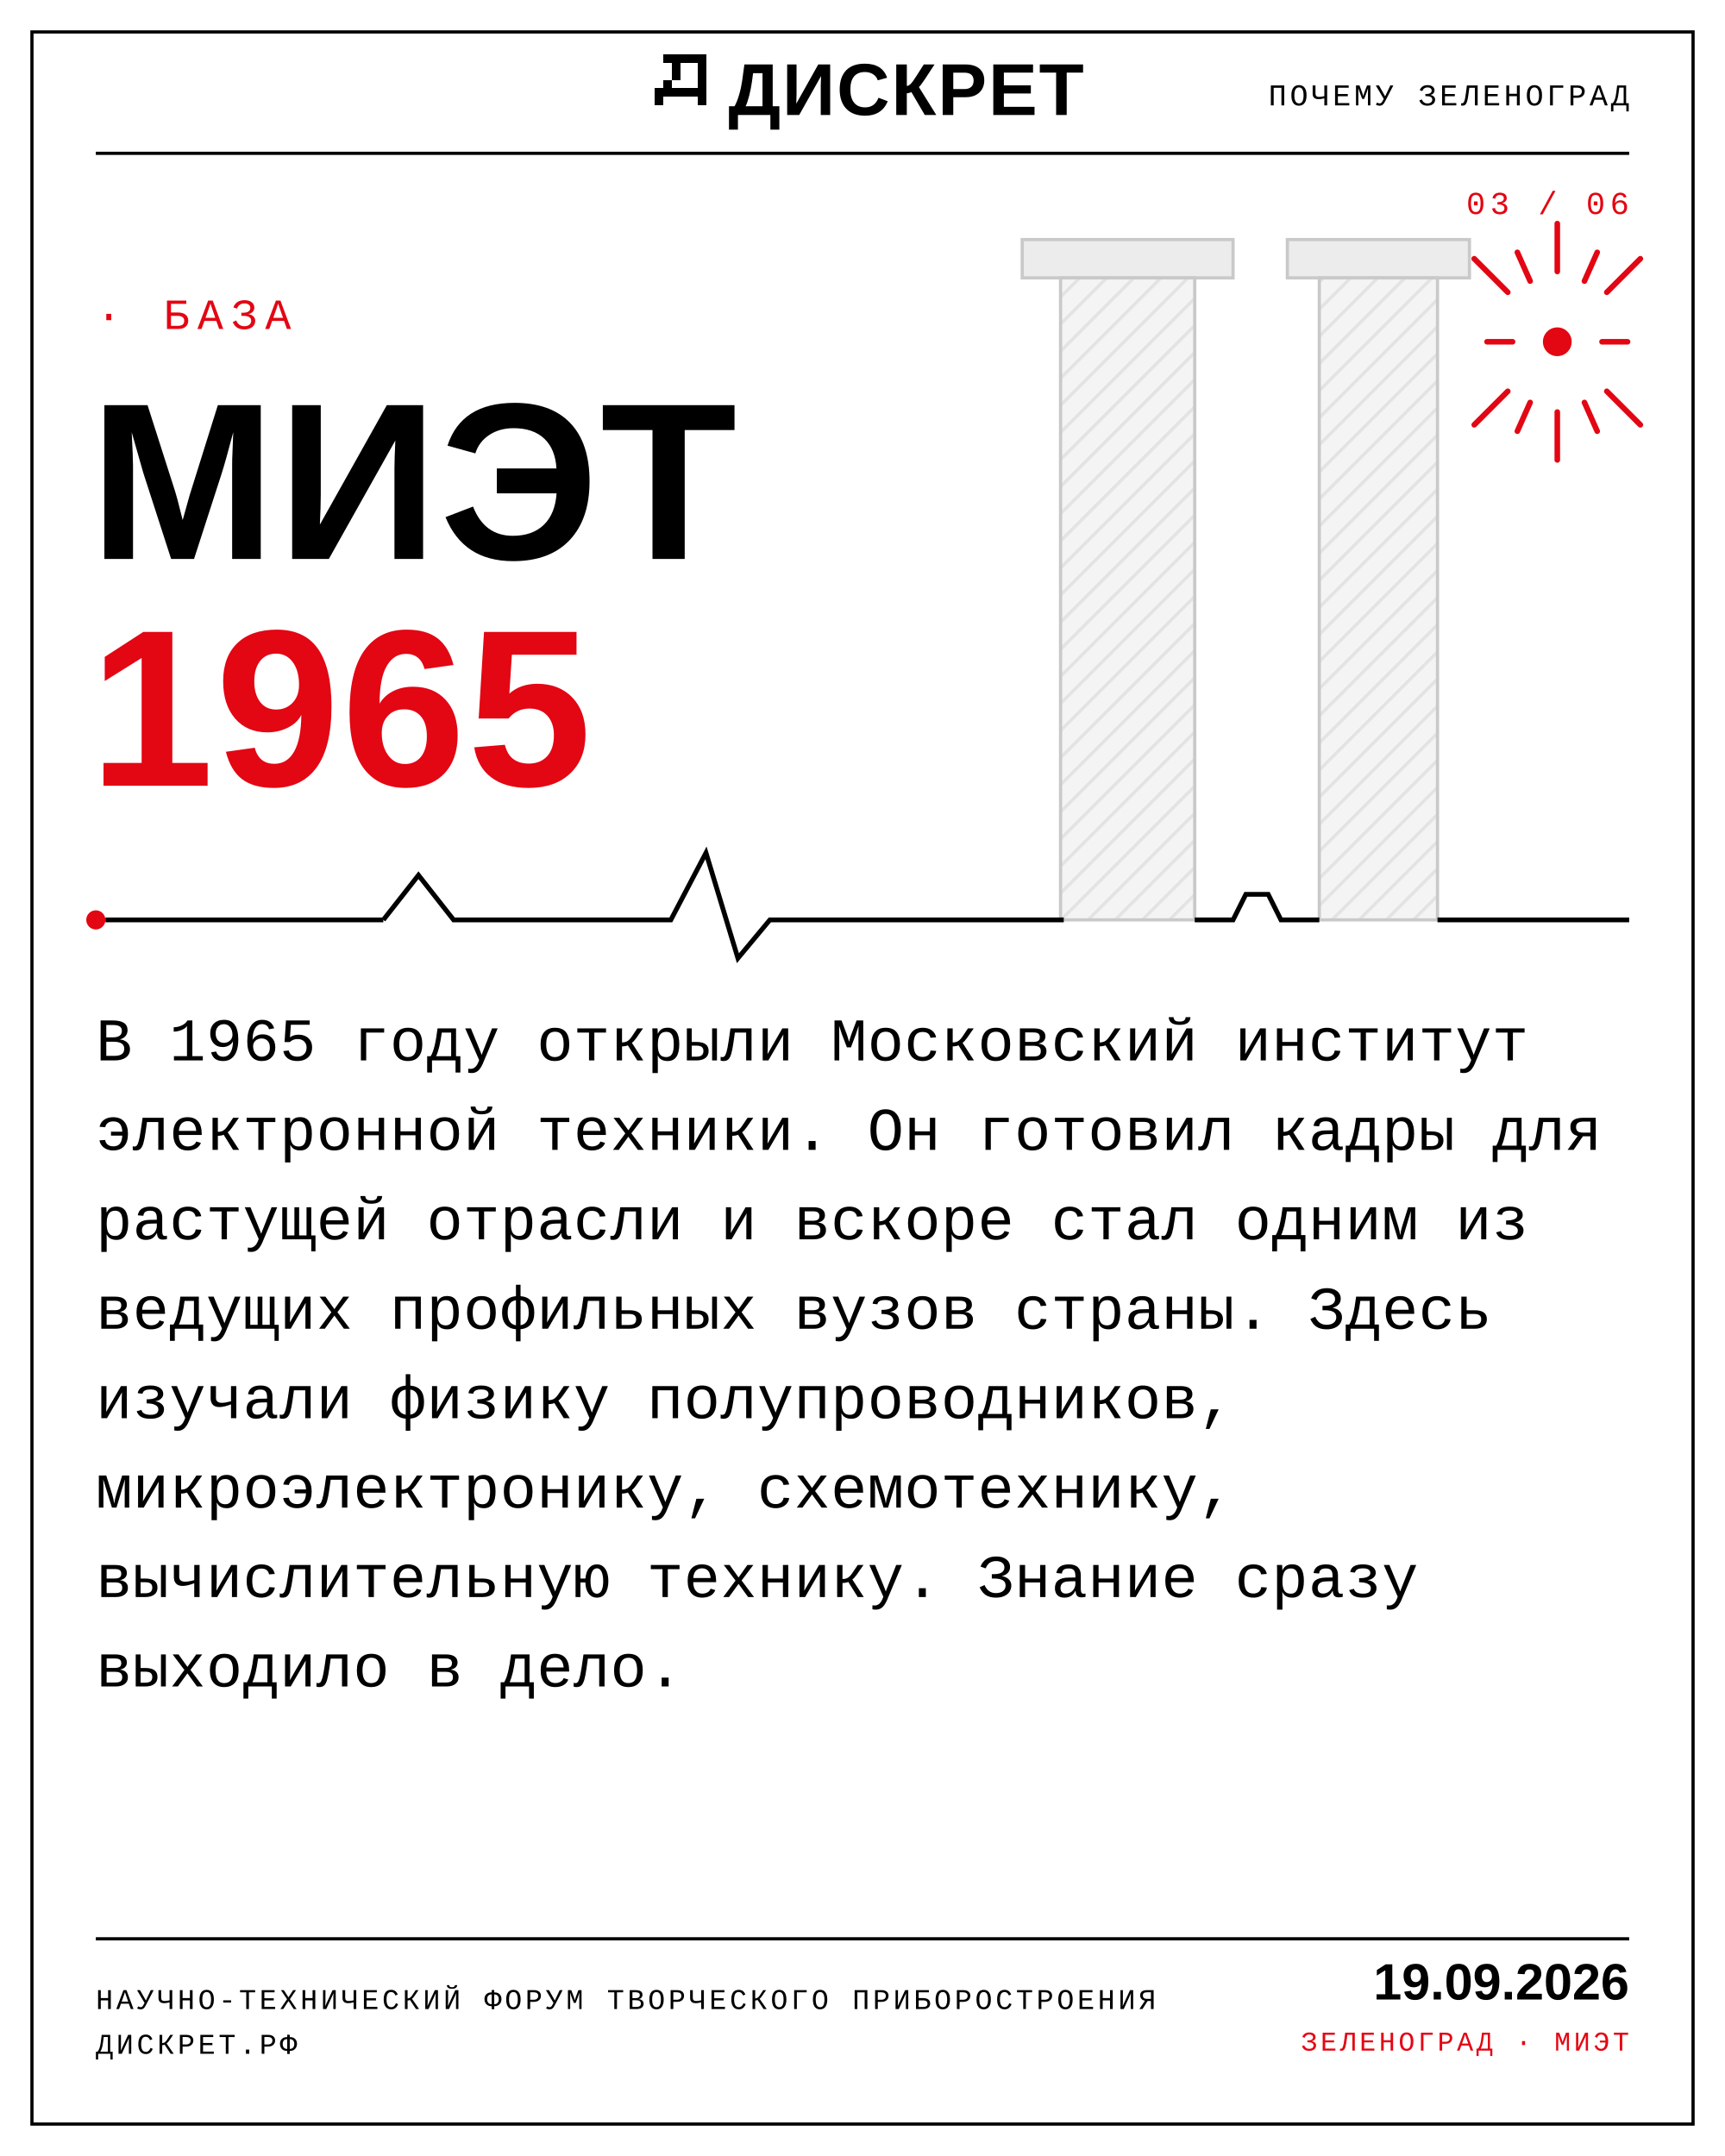
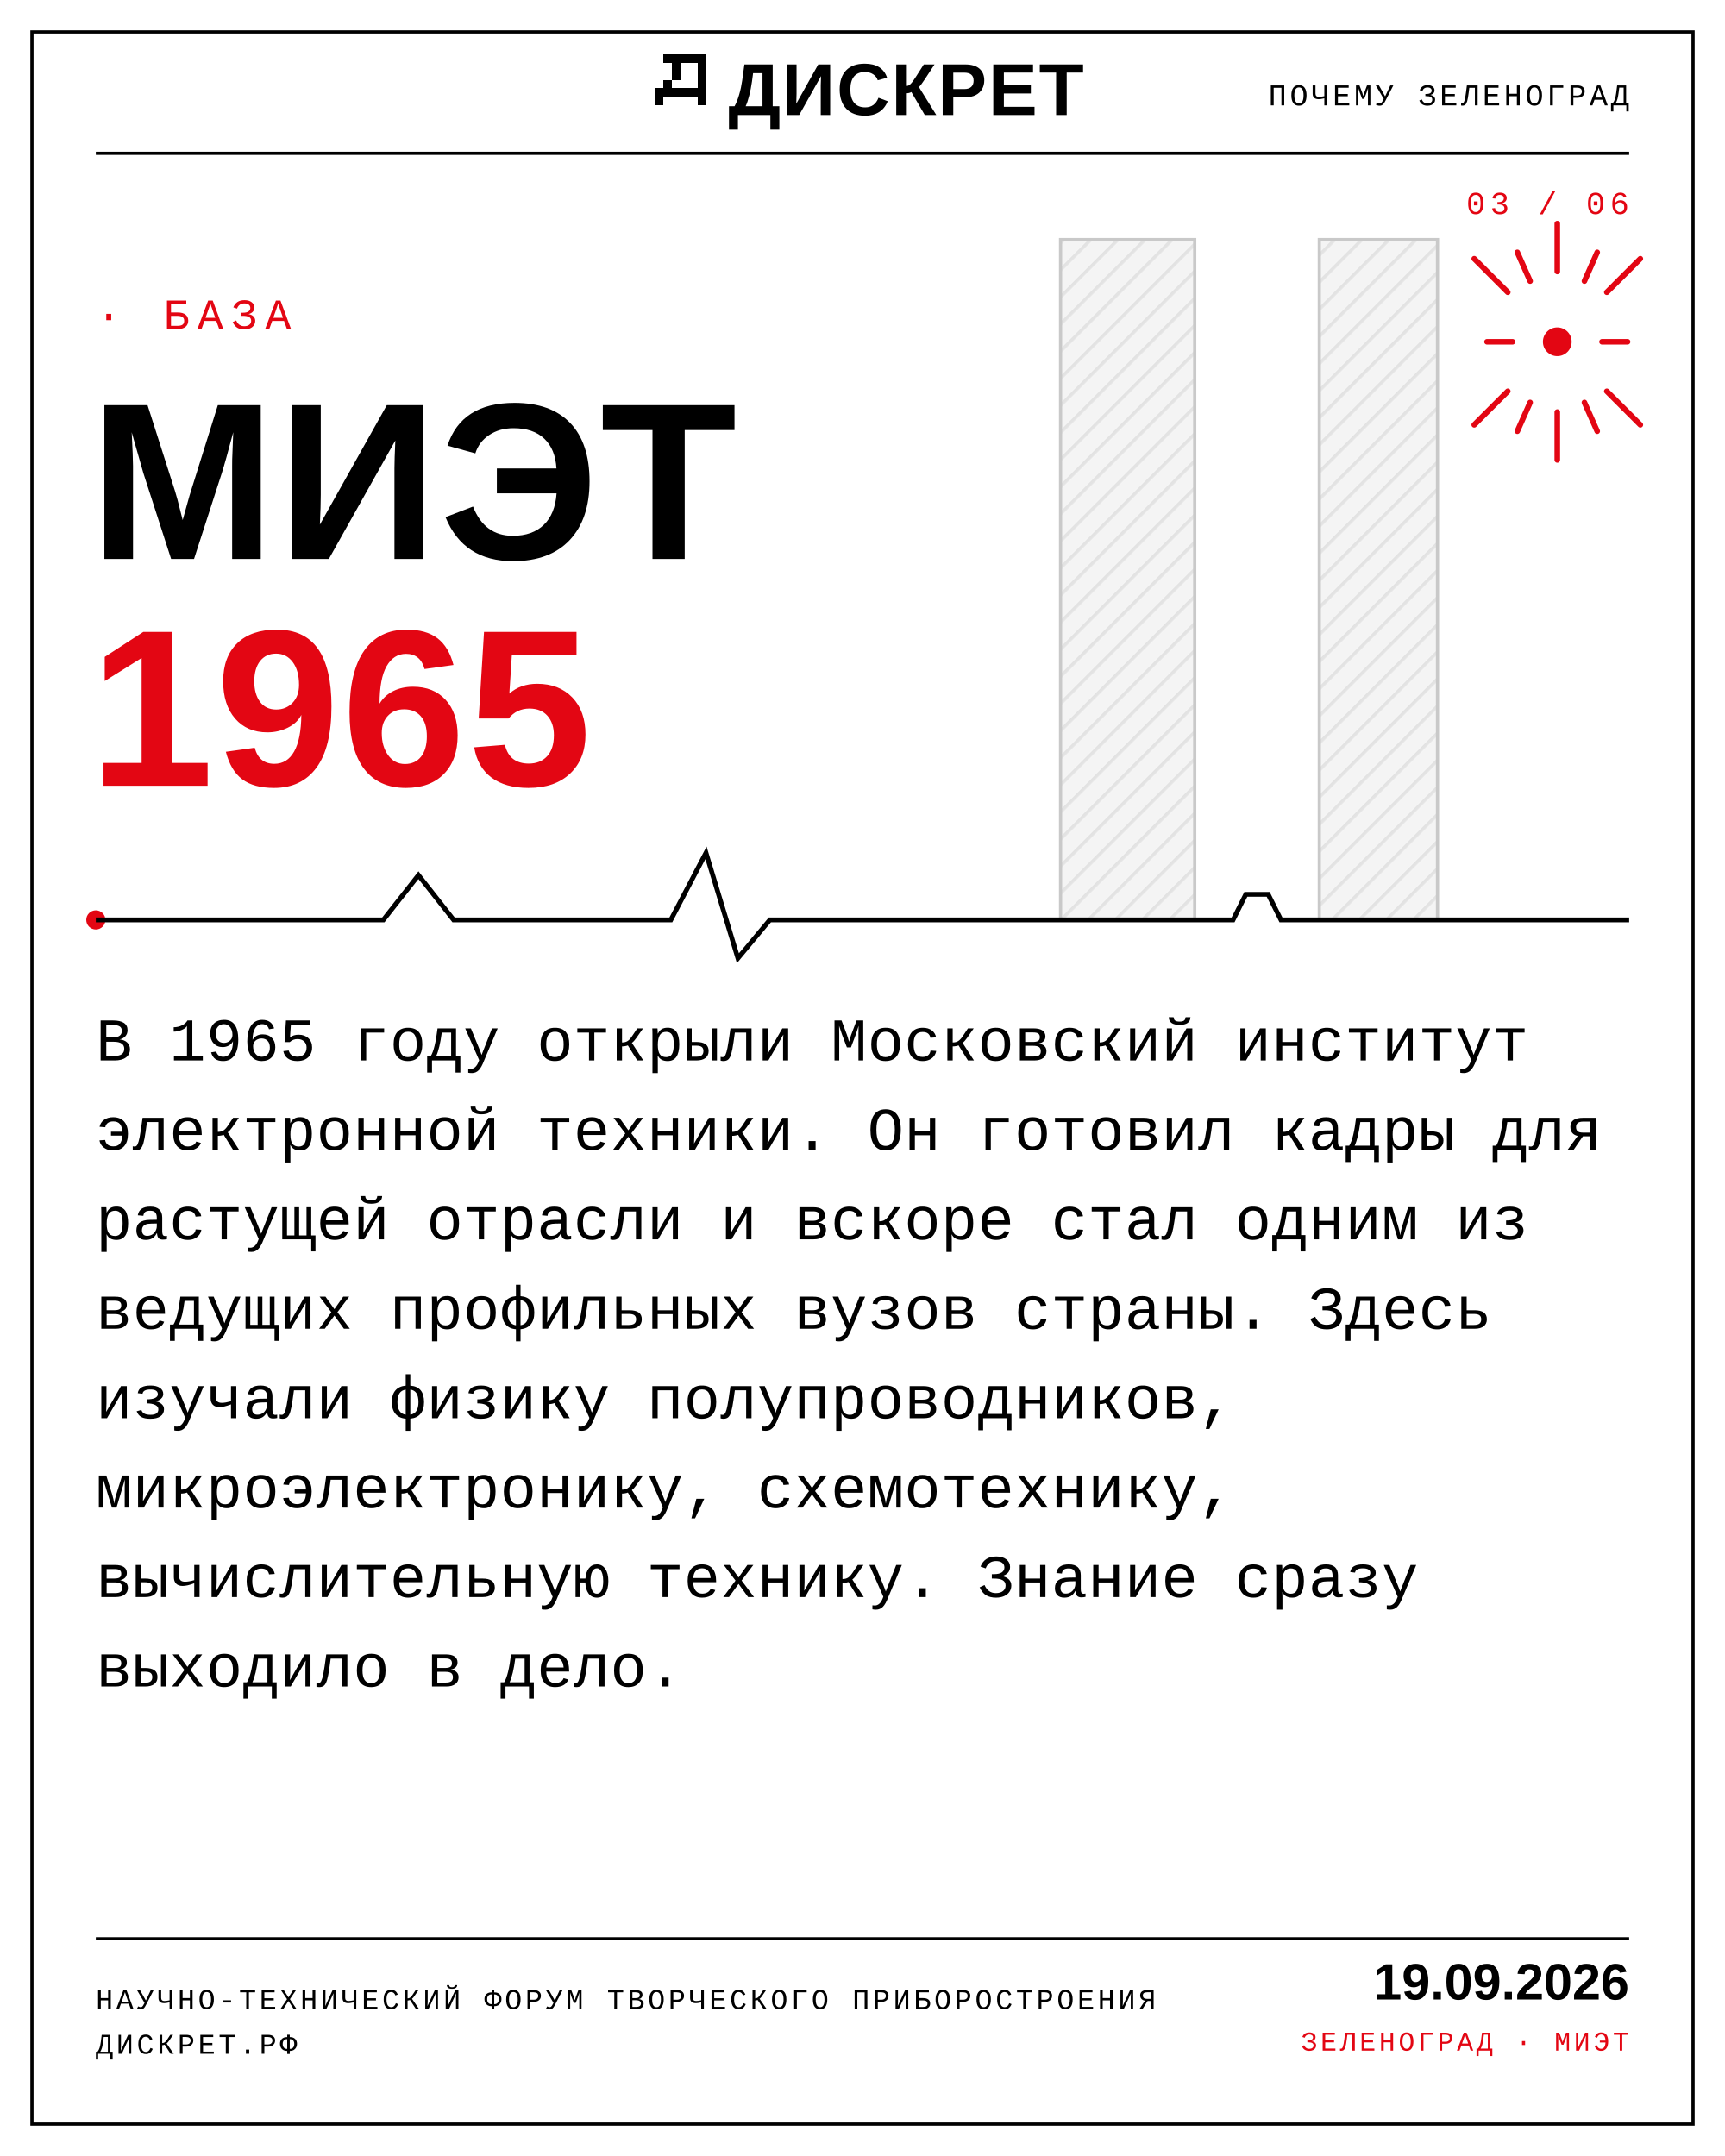
<svg xmlns="http://www.w3.org/2000/svg" width="1080" height="1350" viewBox="0 0 1080 1350" fill="none" font-family="'Arial Narrow','Helvetica Neue',Arial,sans-serif">
  <defs>
    <g id="logoD" shape-rendering="crispEdges" transform="scale(0.66667)">
      <rect x="10" y="0" width="2" height="12" />
      <rect x="2" y="0" width="8" height="2" />
      <rect x="4" y="2" width="2" height="4" />
      <rect x="2" y="6" width="2" height="2" />
      <rect x="0" y="8" width="12" height="2" />
      <rect x="0" y="10" width="2" height="2" />
    </g>
    <pattern id="th" width="12" height="12" patternTransform="rotate(45)" patternUnits="userSpaceOnUse">
      <rect width="12" height="12" fill="#f4f4f4" />
      <line x1="0" y1="0" x2="0" y2="12" stroke="#e3e3e3" stroke-width="4" />
    </pattern>
  </defs>
  <rect width="1080" height="1350" fill="#FFFFFF" />
  <rect x="20" y="20" width="1040" height="1310" fill="none" stroke="#000" stroke-width="2" />
  <use href="#logoD" fill="#000" transform="translate(410,34) scale(4.0)" />
  <text x="456" y="72" font-weight="800" font-size="46" letter-spacing="1" fill="#000">ДИСКРЕТ</text>
  <text x="1020" y="66" text-anchor="end" font-family="'Courier New',monospace" font-size="19" letter-spacing="2" fill="#000">ПОЧЕМУ ЗЕЛЕНОГРАД</text>
  <line x1="60" y1="96" x2="1020" y2="96" stroke="#000" stroke-width="2" />
  <text x="1020" y="134" text-anchor="end" font-family="'Courier New',monospace" font-size="20" letter-spacing="3" fill="#E30613">03 / 06</text>
  <g stroke="#c9c9c9" stroke-width="2">
-     <rect x="640" y="150" width="132" height="24" fill="#ececec" />
-     <rect x="664" y="174" width="84" height="402" fill="url(#th)" />
-     <rect x="806" y="150" width="114" height="24" fill="#ececec" />
-     <rect x="826" y="174" width="74" height="402" fill="url(#th)" />
+     <rect x="664" y="150" width="84" height="426" fill="url(#th)" />
+     <rect x="826" y="150" width="74" height="426" fill="url(#th)" />
  </g>
  <g stroke="#E30613" stroke-width="3.5" stroke-linecap="round">
    <line x1="975" y1="170" x2="975" y2="140" />
    <line x1="975" y1="258" x2="975" y2="288" />
    <line x1="931" y1="214" x2="947" y2="214" />
    <line x1="1003" y1="214" x2="1019" y2="214" />
    <line x1="944" y1="183" x2="923" y2="162" />
    <line x1="1006" y1="183" x2="1027" y2="162" />
    <line x1="944" y1="245" x2="923" y2="266" />
    <line x1="1006" y1="245" x2="1027" y2="266" />
    <line x1="958" y1="176" x2="950" y2="158" />
    <line x1="992" y1="176" x2="1000" y2="158" />
    <line x1="958" y1="252" x2="950" y2="270" />
    <line x1="992" y1="252" x2="1000" y2="270" />
  </g>
  <circle cx="975" cy="214" r="9" fill="#E30613" />
  <text x="60" y="206" font-family="'Courier New',monospace" font-size="27" letter-spacing="5" fill="#E30613">· БАЗА</text>
  <text x="56" y="350" font-weight="800" font-size="140" letter-spacing="1" fill="#000">МИЭТ</text>
  <text x="56" y="492" font-weight="800" font-size="140" letter-spacing="1" fill="#E30613">1965</text>
  <circle cx="60" cy="576" r="6" fill="#E30613" />
-   <g stroke="#000" stroke-width="3" fill="none">
-     <line x1="66" y1="576" x2="240" y2="576" />
-     <polyline points="240,576 262,548 284,576 420,576 442,534 462,600 482,576 666,576" />
-     <polyline points="748,576 772,576 780,560 794,560 802,576 826,576" />
-     <line x1="900" y1="576" x2="1020" y2="576" />
-   </g>
+   <polyline points="60,576 240,576 262,548 284,576 420,576 442,534 462,600 482,576 772,576 780,560 794,560 802,576 1020,576" fill="none" stroke="#000" stroke-width="3" />
  <text x="60" y="664" font-family="'Courier New',monospace" font-size="38" letter-spacing="0.2" fill="#000">В 1965 году открыли Московский институт</text>
  <text x="60" y="720" font-family="'Courier New',monospace" font-size="38" letter-spacing="0.2" fill="#000">электронной техники. Он готовил кадры для</text>
  <text x="60" y="776" font-family="'Courier New',monospace" font-size="38" letter-spacing="0.2" fill="#000">растущей отрасли и вскоре стал одним из</text>
  <text x="60" y="832" font-family="'Courier New',monospace" font-size="38" letter-spacing="0.2" fill="#000">ведущих профильных вузов страны. Здесь</text>
  <text x="60" y="888" font-family="'Courier New',monospace" font-size="38" letter-spacing="0.2" fill="#000">изучали физику полупроводников,</text>
  <text x="60" y="944" font-family="'Courier New',monospace" font-size="38" letter-spacing="0.2" fill="#000">микроэлектронику, схемотехнику,</text>
  <text x="60" y="1000" font-family="'Courier New',monospace" font-size="38" letter-spacing="0.2" fill="#000">вычислительную технику. Знание сразу</text>
  <text x="60" y="1056" font-family="'Courier New',monospace" font-size="38" letter-spacing="0.2" fill="#000">выходило в дело.</text>
  <line x1="60" y1="1214" x2="1020" y2="1214" stroke="#000" stroke-width="2" />
  <text x="60" y="1258" font-family="'Courier New',monospace" font-size="18" letter-spacing="2" fill="#000">НАУЧНО-ТЕХНИЧЕСКИЙ ФОРУМ ТВОРЧЕСКОГО ПРИБОРОСТРОЕНИЯ</text>
  <text x="60" y="1286" font-family="'Courier New',monospace" font-size="18" letter-spacing="2" fill="#000">ДИСКРЕТ.РФ</text>
  <text x="1020" y="1252" text-anchor="end" font-weight="800" font-size="32" fill="#000">19.09.2026</text>
  <text x="1020" y="1284" text-anchor="end" font-family="'Courier New',monospace" font-size="17" letter-spacing="2" fill="#E30613">ЗЕЛЕНОГРАД · МИЭТ</text>
</svg>
